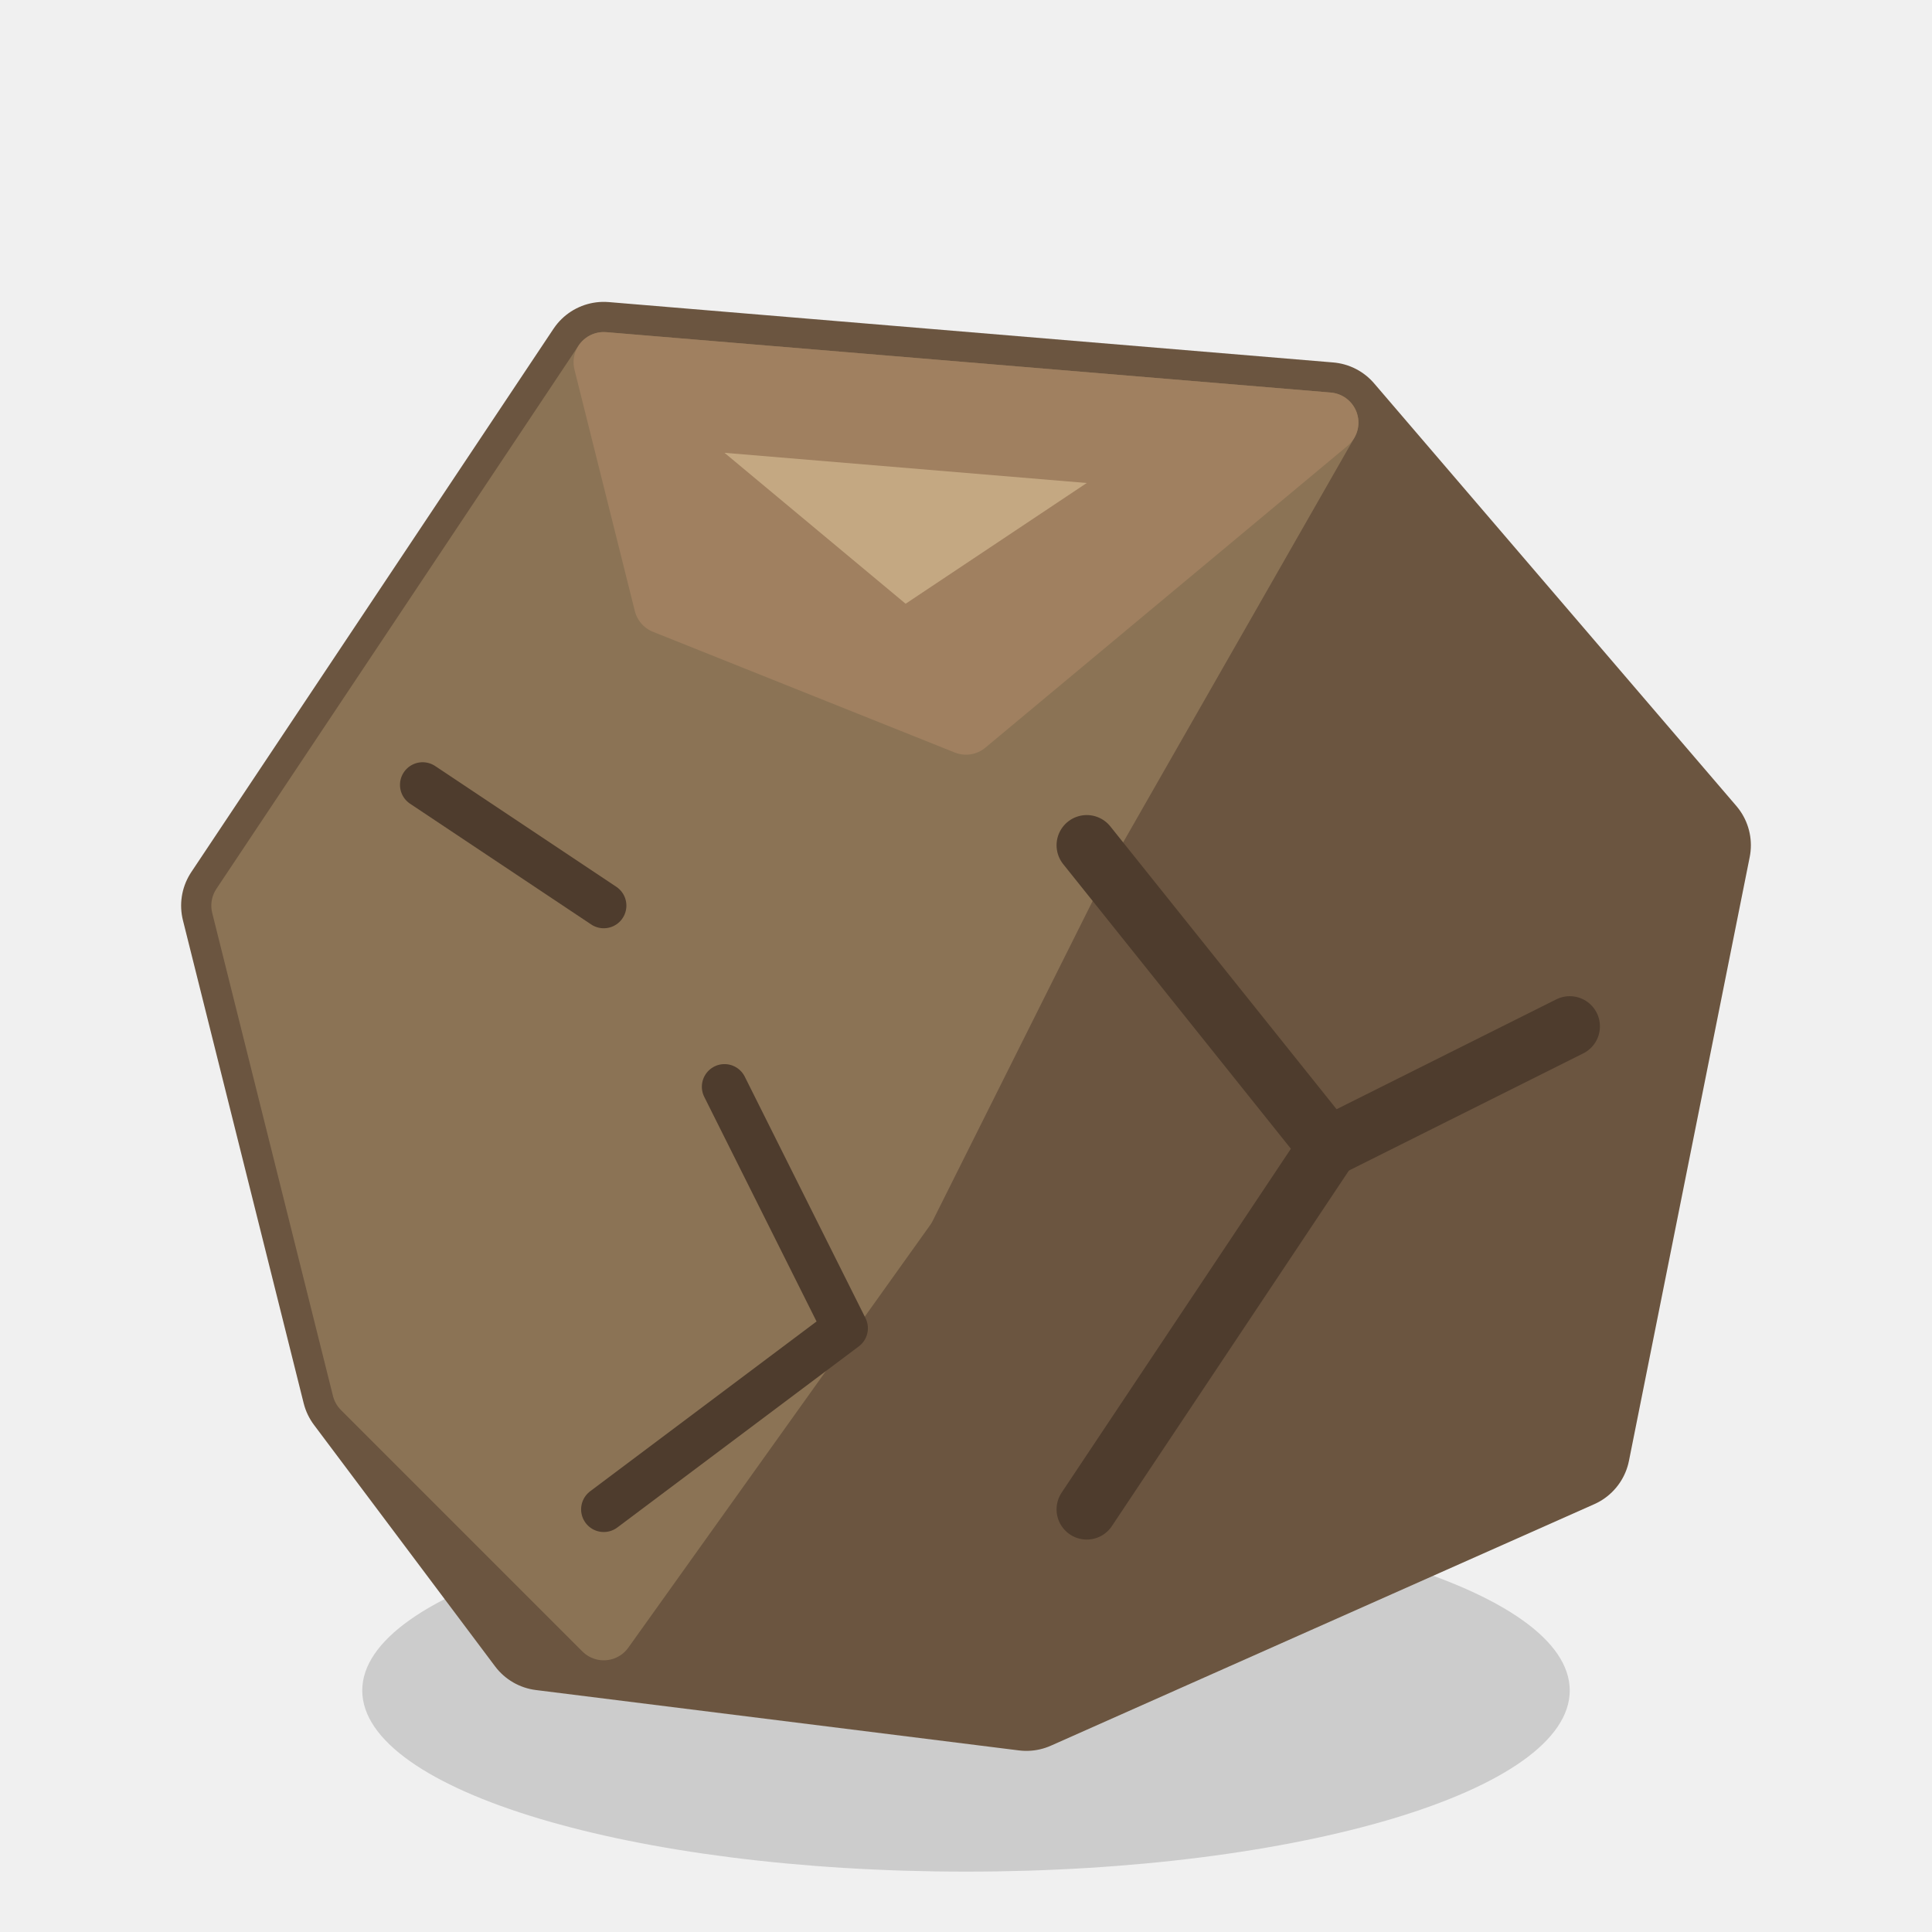
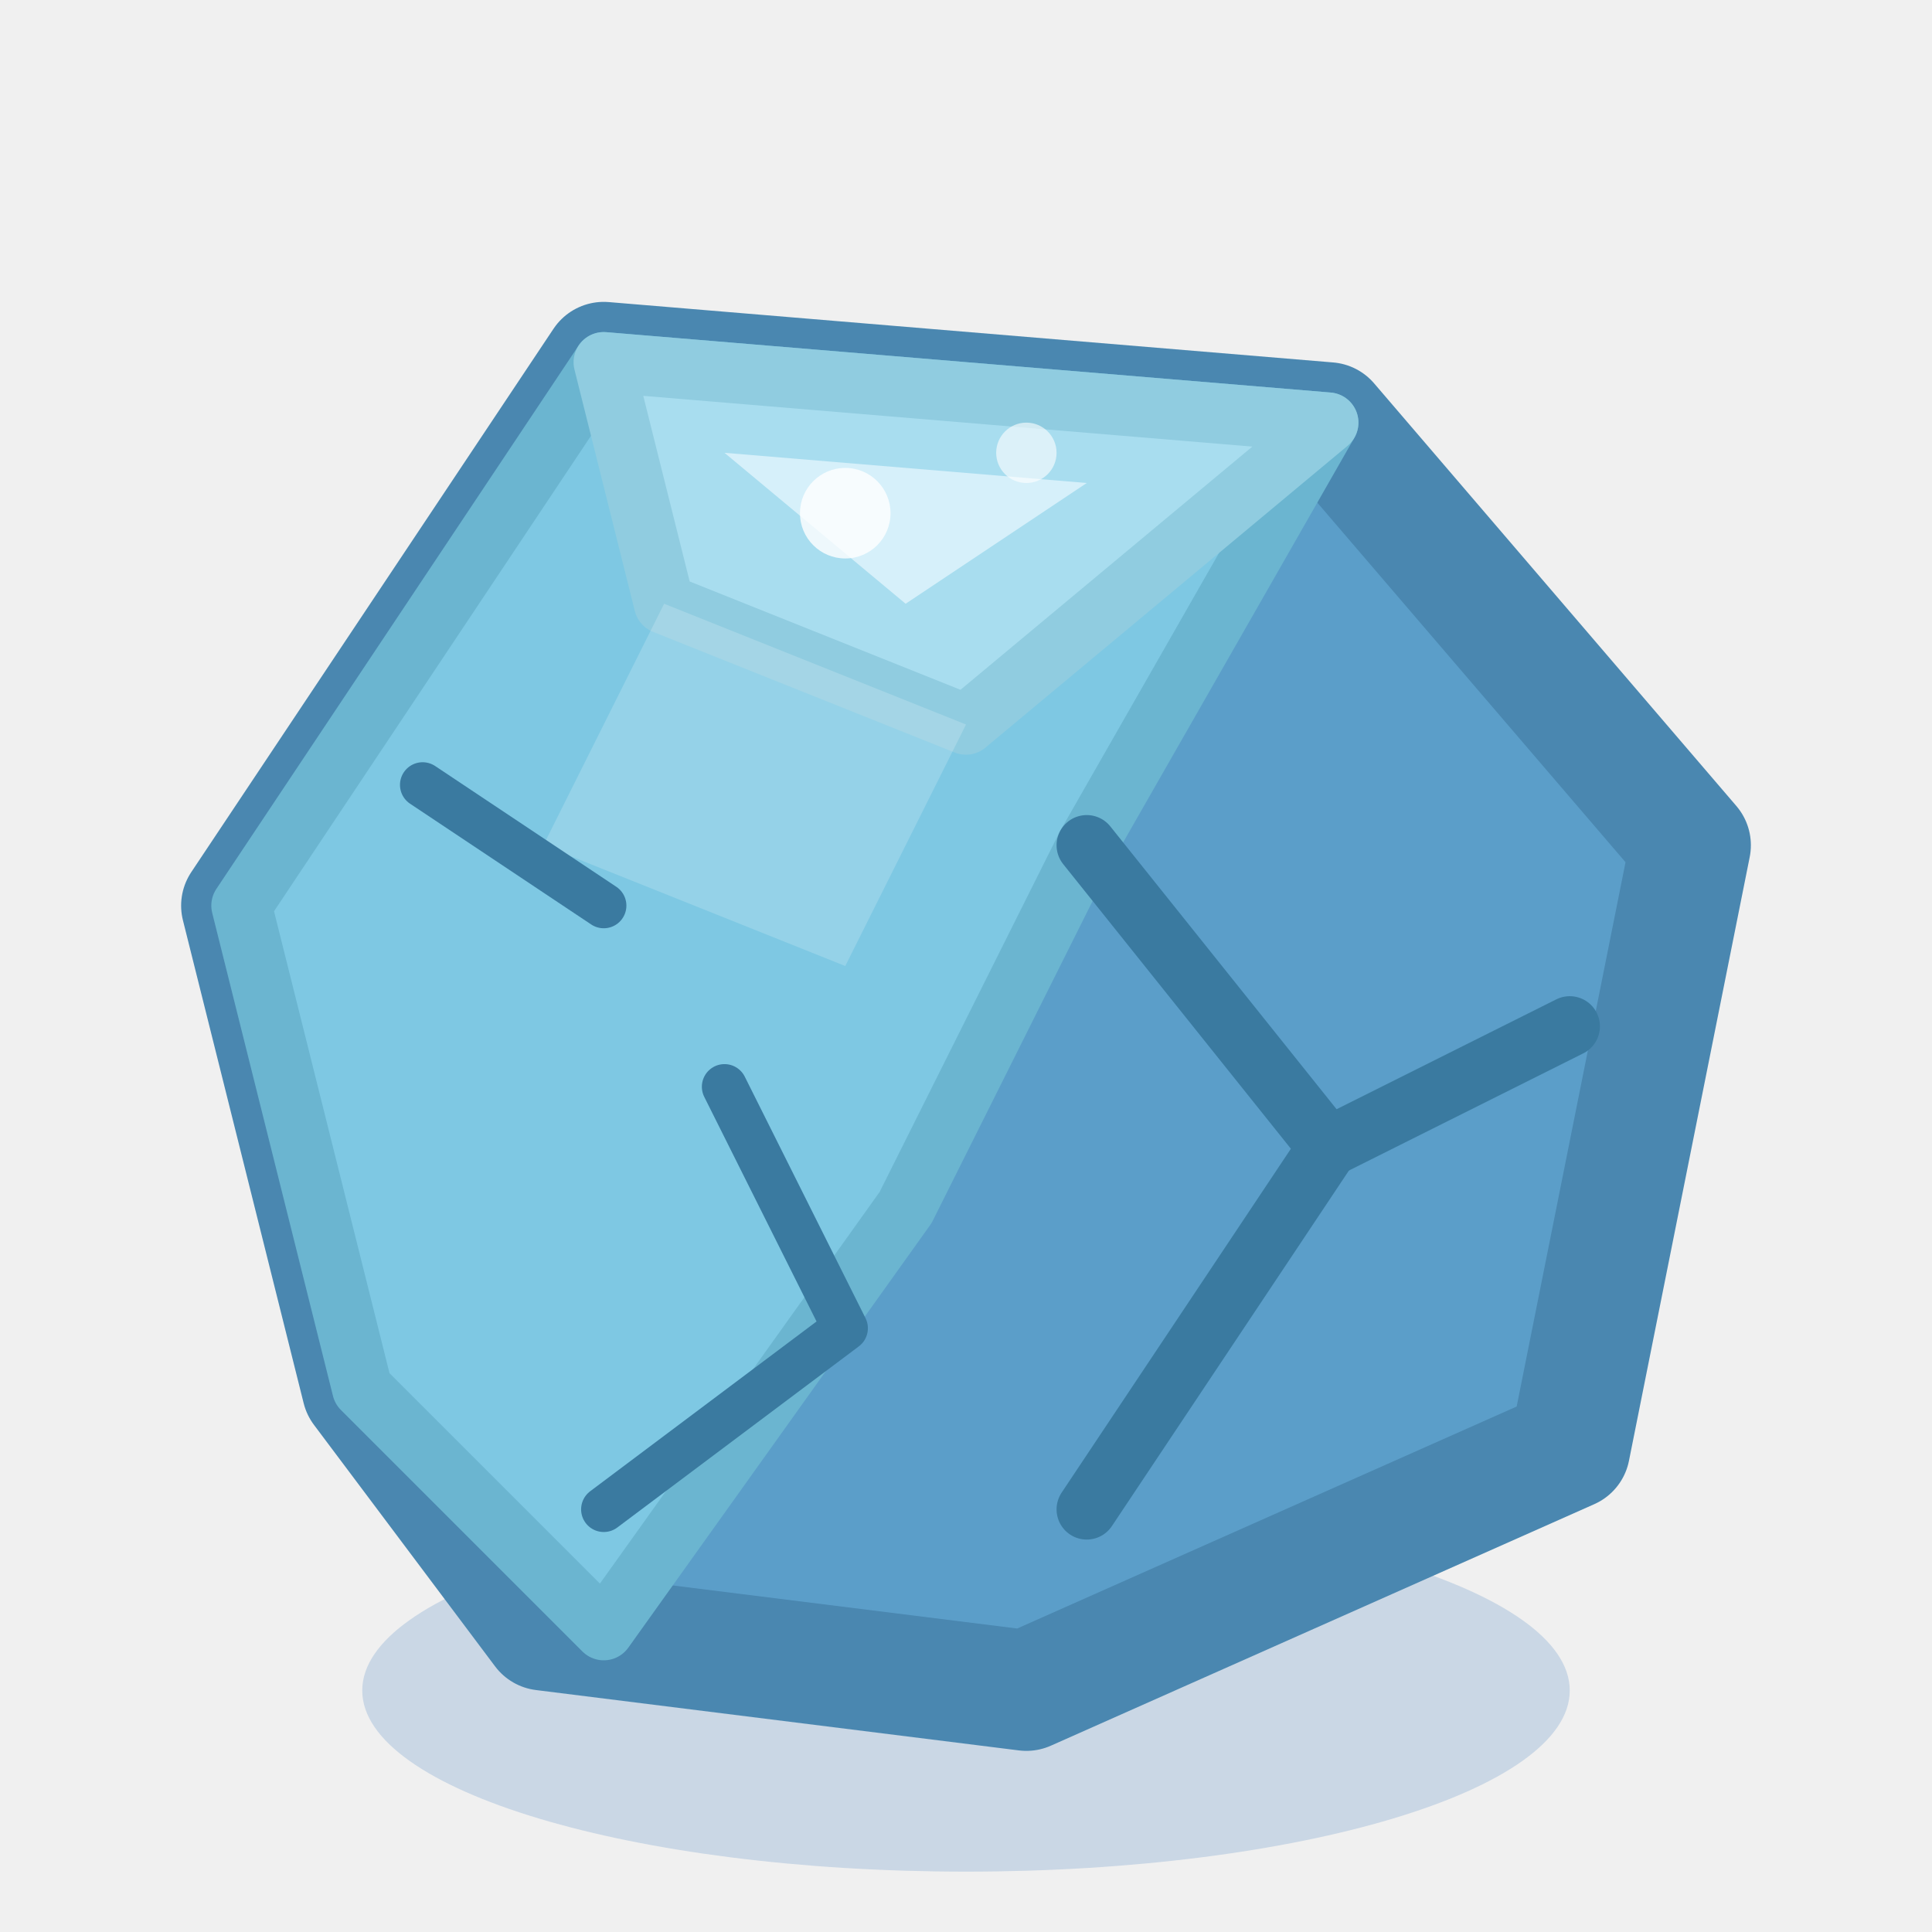
<svg xmlns="http://www.w3.org/2000/svg" viewBox="0 0 64 64">
-   <ellipse cx="32" cy="56" rx="20" ry="6" fill="rgba(0,0,0,0.15)" />
-   <path d="M12 46 L8 30 L20 12 L44 14 L56 28 L52 48 L34 56 L18 54 Z" fill="#6B5540" stroke="#6B5540" stroke-width="4" stroke-linejoin="round" />
-   <path d="M12 46 L8 30 L20 12 L44 14 L36 28 L30 40 L20 54 Z" fill="#8B7355" stroke="#8B7355" stroke-width="2" stroke-linejoin="round" />
-   <path d="M20 12 L44 14 L32 24 L22 20 Z" fill="#A08060" stroke="#A08060" stroke-width="2" stroke-linejoin="round" />
-   <path d="M24 15 L36 16 L30 20 Z" fill="#C4A882" />
-   <path d="M36 28 L44 38 L36 50" stroke="#4E3C2D" stroke-width="2" fill="none" stroke-linecap="round" stroke-linejoin="round" />
-   <path d="M44 38 L52 34" stroke="#4E3C2D" stroke-width="2" fill="none" stroke-linecap="round" />
-   <path d="M24 36 L28 44 L20 50" stroke="#4E3C2D" stroke-width="1.5" fill="none" stroke-linecap="round" stroke-linejoin="round" />
-   <path d="M14 26 L20 30" stroke="#4E3C2D" stroke-width="1.5" fill="none" stroke-linecap="round" />
+   <ellipse cx="32" cy="56" rx="20" ry="6" fill="rgba(30,100,180,0.18)" />
+   <path d="M12 46 L8 30 L20 12 L44 14 L56 28 L52 48 L34 56 L18 54 Z" fill="#5B9EC9" stroke="#4A87B0" stroke-width="4" stroke-linejoin="round" />
+   <path d="M12 46 L8 30 L20 12 L44 14 L36 28 L30 40 L20 54 Z" fill="#7EC8E3" stroke="#6BB5D0" stroke-width="2" stroke-linejoin="round" />
+   <path d="M20 12 L44 14 L32 24 L22 20 Z" fill="#A8DDEF" stroke="#90CCE0" stroke-width="2" stroke-linejoin="round" />
+   <path d="M24 15 L36 16 L30 20 Z" fill="#D6F0FA" />
+   <path d="M22 20 L32 24 L28 32 L18 28 Z" fill="rgba(255,255,255,0.18)" />
+   <path d="M36 28 L44 38 L36 50" stroke="#3A7AA0" stroke-width="2" fill="none" stroke-linecap="round" stroke-linejoin="round" />
+   <path d="M44 38 L52 34" stroke="#3A7AA0" stroke-width="2" fill="none" stroke-linecap="round" />
+   <path d="M24 36 L28 44 L20 50" stroke="#3A7AA0" stroke-width="1.5" fill="none" stroke-linecap="round" stroke-linejoin="round" />
+   <path d="M14 26 L20 30" stroke="#3A7AA0" stroke-width="1.5" fill="none" stroke-linecap="round" />
+   <circle cx="28" cy="17" r="1.5" fill="white" opacity="0.8" />
+   <circle cx="34" cy="15" r="1" fill="white" opacity="0.6" />
</svg>
